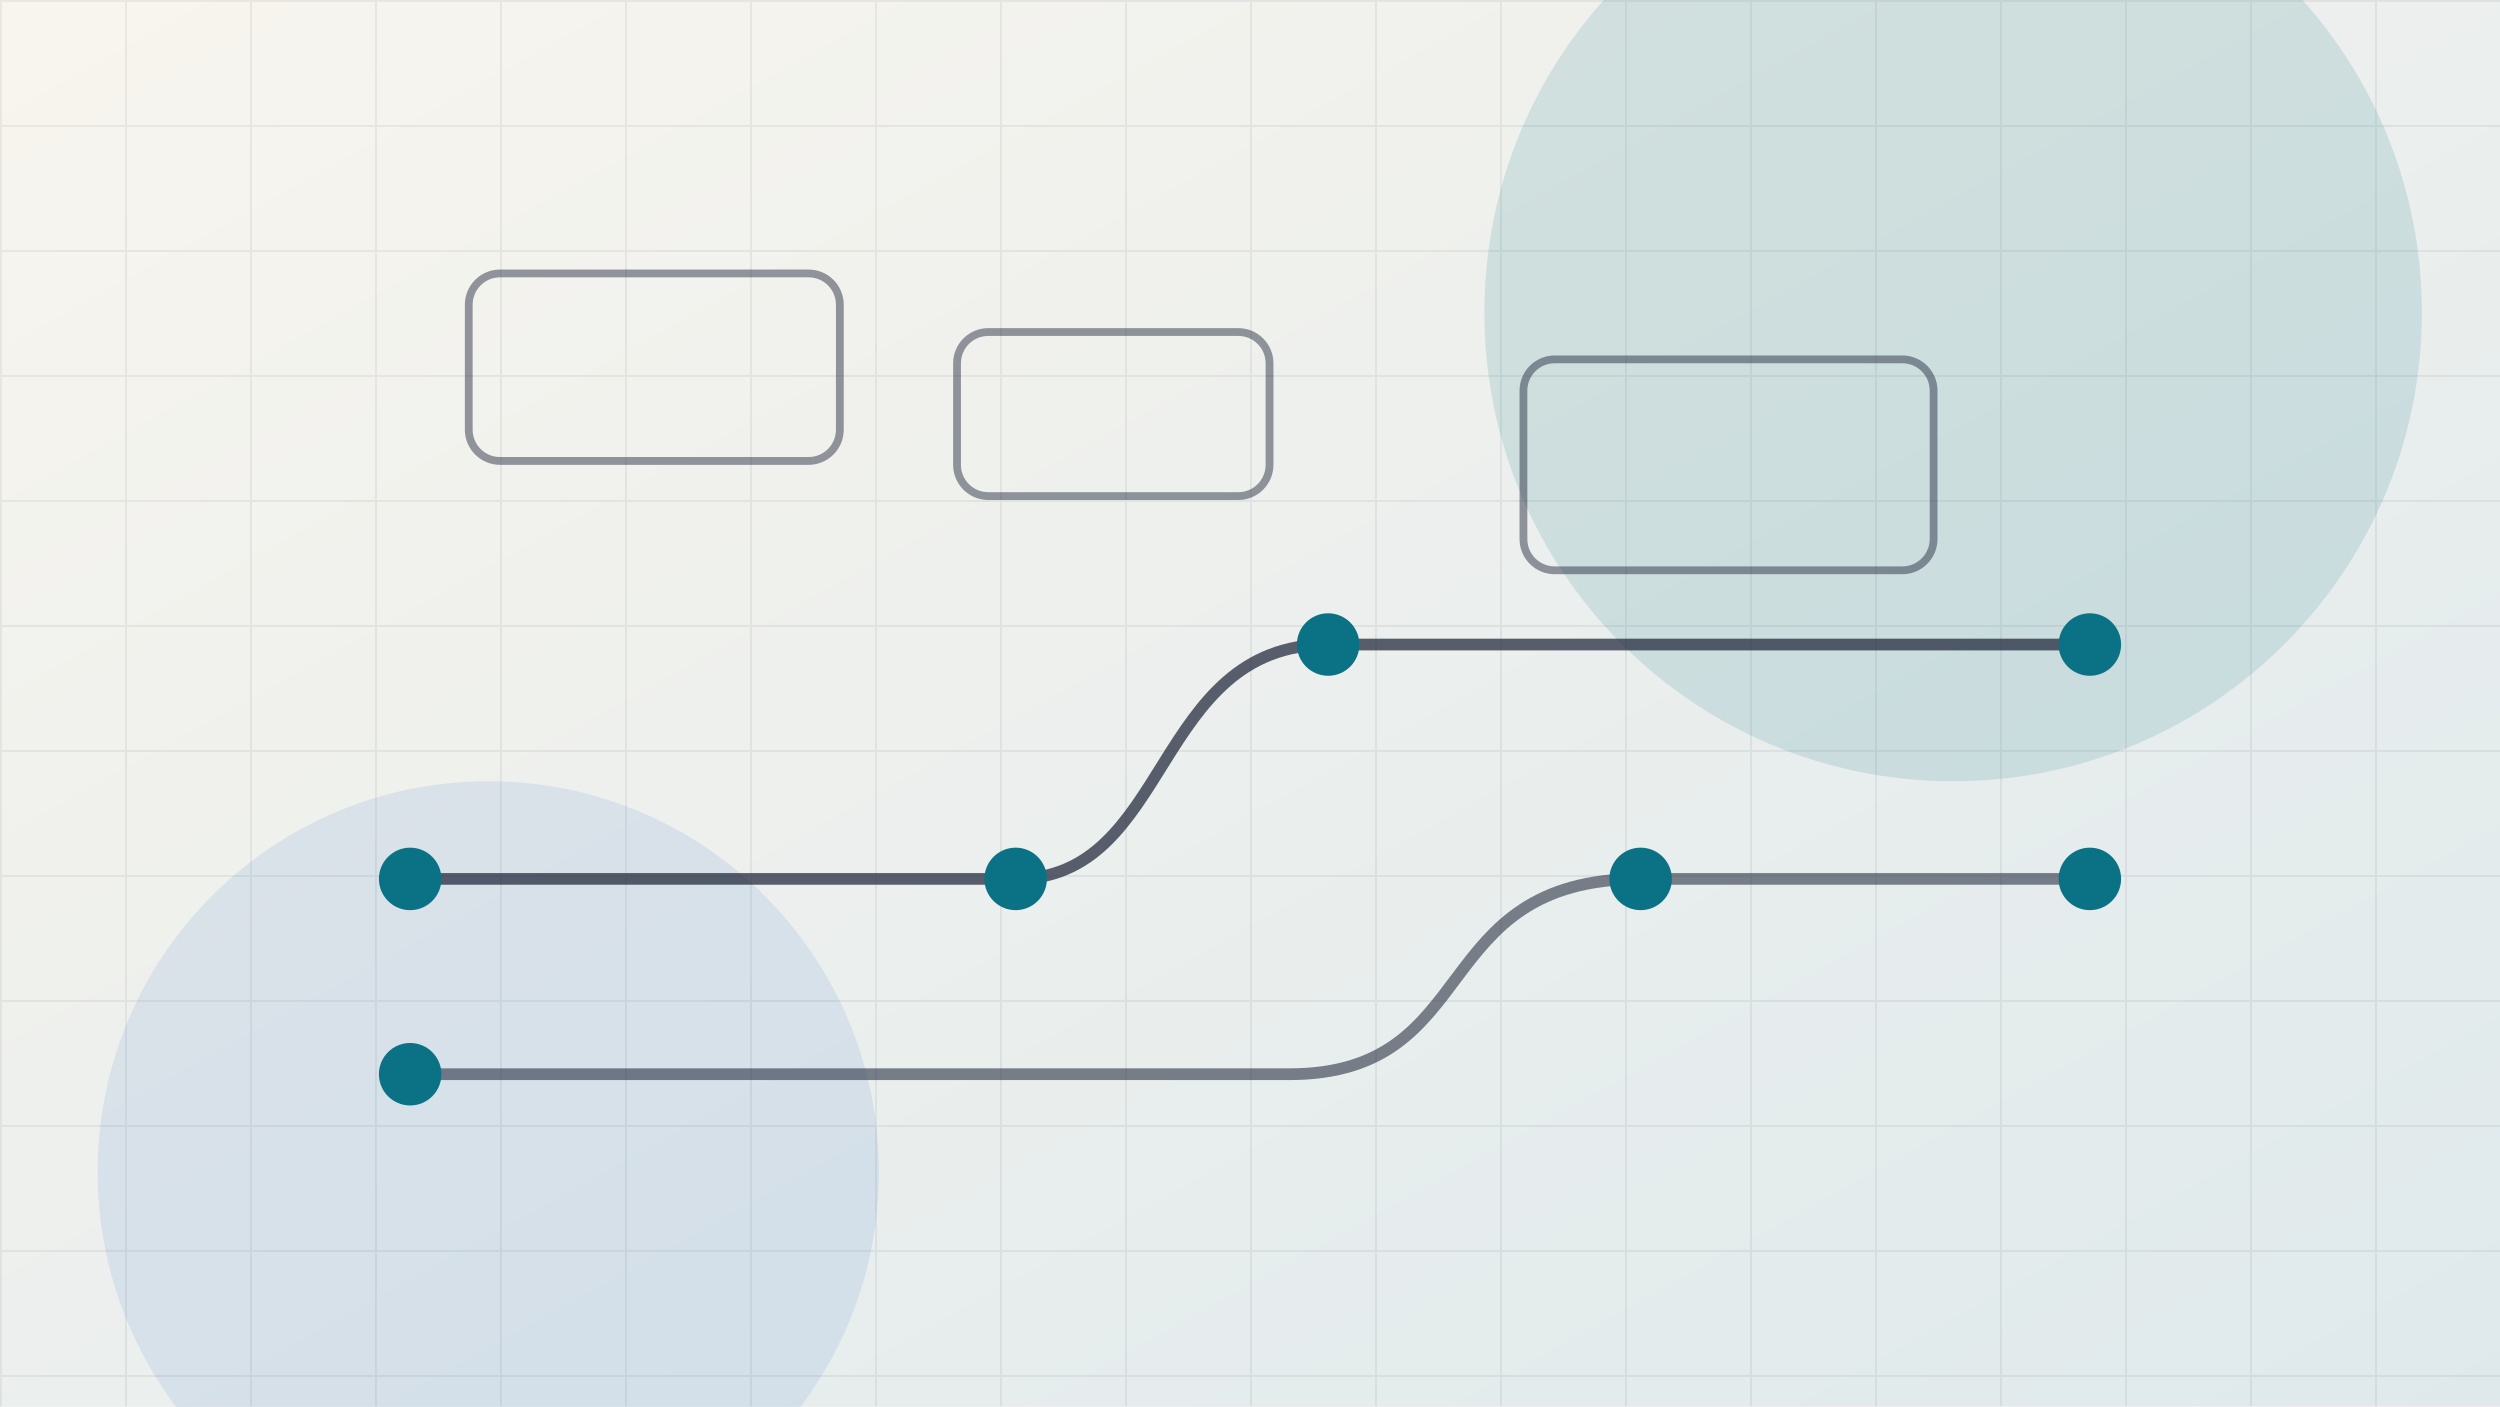
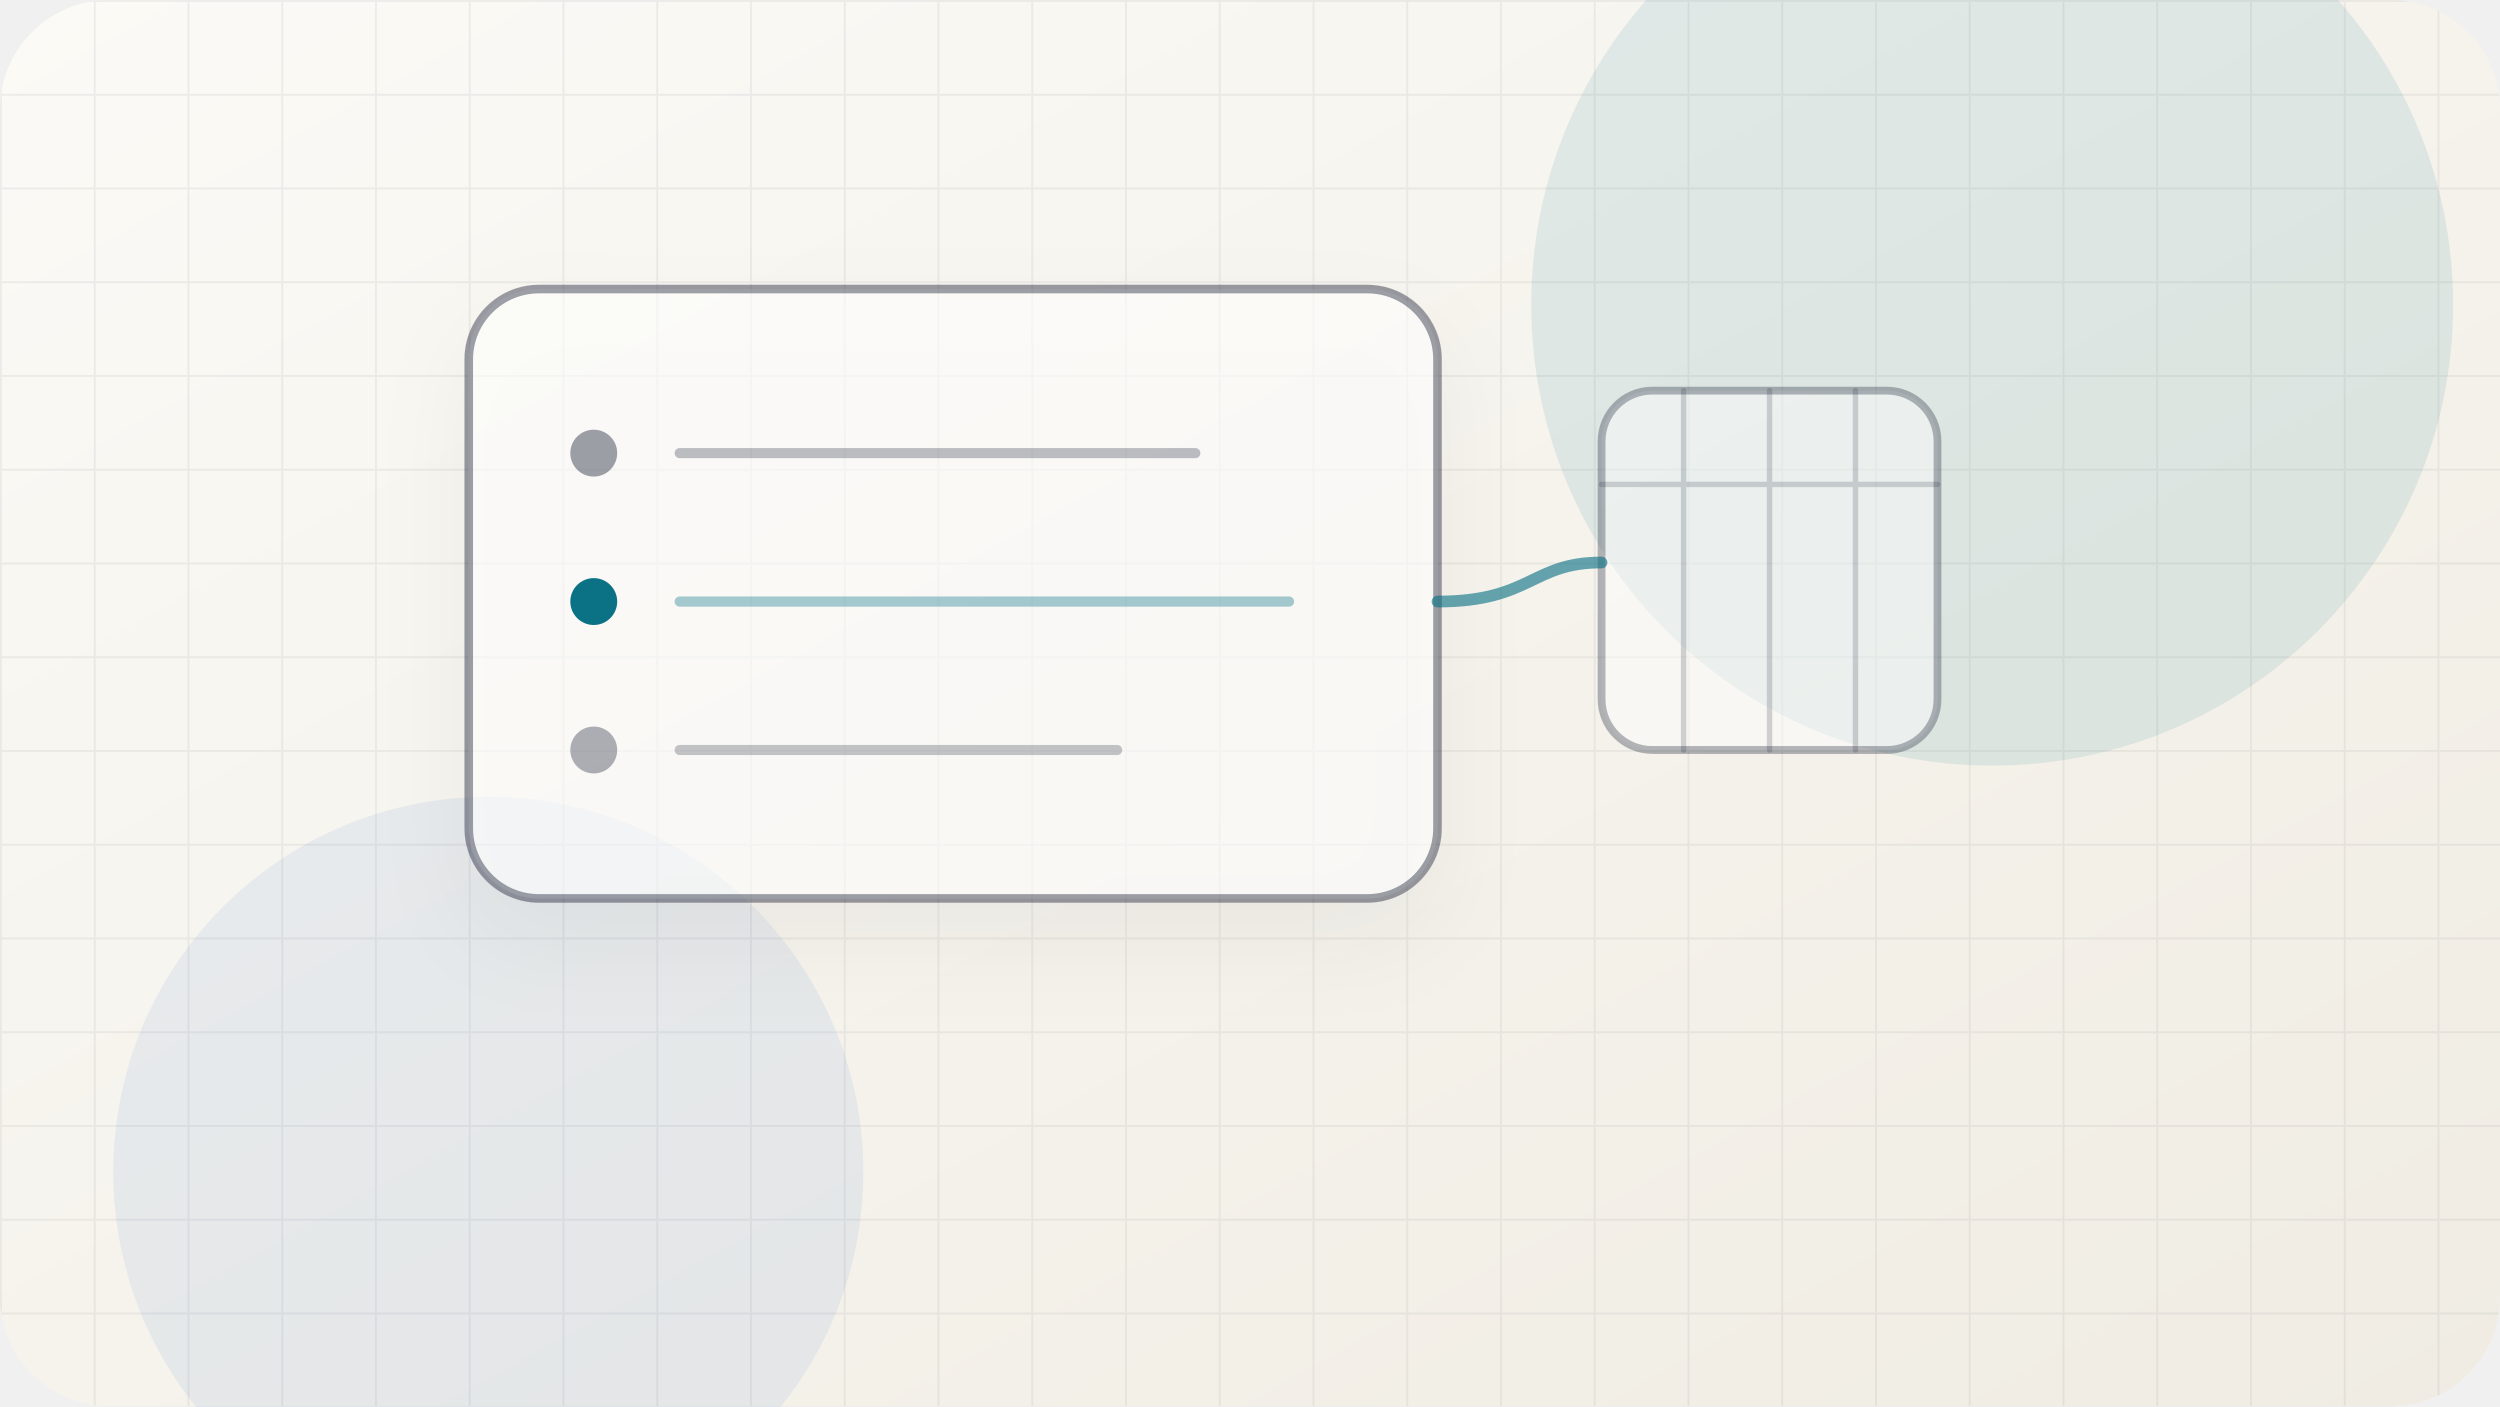
- <svg xmlns="http://www.w3.org/2000/svg" viewBox="0 0 640 360" role="img">
+ <svg xmlns="http://www.w3.org/2000/svg" viewBox="0 0 640 360" role="img" aria-label="Tasks derived from notes">
  <defs>
    <linearGradient id="bg" x1="0" y1="0" x2="1" y2="1">
-       <stop offset="0" stop-color="#f8f5ee" />
-       <stop offset="1" stop-color="#dfe9ec" />
+       <stop offset="0" stop-color="#fbfaf6" />
+       <stop offset="1" stop-color="#f0ece3" />
    </linearGradient>
-     <pattern id="grid" width="32" height="32" patternUnits="userSpaceOnUse">
-       <path d="M32 0H0V32" fill="none" stroke="#182033" stroke-opacity="0.07" stroke-width="1" />
+     <pattern id="grid" width="24" height="24" patternUnits="userSpaceOnUse">
+       <path d="M24 0H0V24" fill="none" stroke="#182033" stroke-opacity="0.055" stroke-width="1" />
    </pattern>
+     <filter id="softShadow" x="-20%" y="-20%" width="140%" height="140%">
+       <feDropShadow dx="0" dy="10" stdDeviation="12" flood-color="#182033" flood-opacity="0.08" />
+     </filter>
  </defs>
-   <rect width="640" height="360" fill="url(#bg)" />
-   <rect width="640" height="360" fill="url(#grid)" />
-   <circle cx="500" cy="80" r="120" fill="#0b7285" opacity="0.14" />
-   <circle cx="125" cy="300" r="100" fill="#1659c5" opacity="0.10" />
-   <path d="M105 225H260C300 225 295 165 340 165H535" fill="none" stroke="#182033" stroke-width="3" opacity=".70" />
-   <path d="M105 275H330C380 275 365 225 420 225H535" fill="none" stroke="#182033" stroke-width="3" opacity=".55" />
-   <circle cx="105" cy="225" r="8" fill="#0b7285" />
-   <circle cx="260" cy="225" r="8" fill="#0b7285" />
-   <circle cx="340" cy="165" r="8" fill="#0b7285" />
-   <circle cx="535" cy="165" r="8" fill="#0b7285" />
-   <circle cx="105" cy="275" r="8" fill="#0b7285" />
-   <circle cx="420" cy="225" r="8" fill="#0b7285" />
-   <circle cx="535" cy="225" r="8" fill="#0b7285" />
-   <rect x="120" y="70" width="95" height="48" rx="8" fill="none" stroke="#182033" stroke-width="2" opacity=".45" />
-   <rect x="245" y="85" width="80" height="42" rx="8" fill="none" stroke="#182033" stroke-width="2" opacity=".45" />
-   <rect x="390" y="92" width="105" height="54" rx="8" fill="none" stroke="#182033" stroke-width="2" opacity=".45" />
+   <rect width="640" height="360" rx="28" fill="url(#bg)" />
+   <rect width="640" height="360" rx="28" fill="url(#grid)" />
+   <circle cx="510" cy="78" r="118" fill="#0b7285" opacity="0.105" />
+   <circle cx="125" cy="300" r="96" fill="#1659c5" opacity="0.075" />
+   <g stroke-linecap="round" stroke-linejoin="round">
+     <rect x="120" y="74" width="248" height="156" rx="18" fill="rgba(255,255,255,.56)" stroke="#182033" stroke-opacity=".42" stroke-width="2.2" filter="url(#softShadow)" />
+     <g>
+       <circle cx="152" cy="116" r="6" fill="#182033" opacity="0.42" />
+       <path d="M174 116H306" fill="none" stroke="#182033" stroke-opacity="0.28" stroke-width="2.6" />
+       <circle cx="152" cy="154" r="6" fill="#0b7285" opacity="1" />
+       <path d="M174 154H330" fill="none" stroke="#0b7285" stroke-opacity="0.36" stroke-width="2.6" />
+       <circle cx="152" cy="192" r="6" fill="#182033" opacity="0.35" />
+       <path d="M174 192H286" fill="none" stroke="#182033" stroke-opacity="0.25" stroke-width="2.6" />
+     </g>
+     <rect x="410" y="100" width="86" height="92" rx="13" fill="#fff" fill-opacity=".42" stroke="#182033" stroke-opacity=".32" stroke-width="2" />
+     <path d="M410 124h86M431 100v92M453 100v92M475 100v92" stroke="#182033" stroke-opacity=".18" stroke-width="1.4" />
+     <path d="M368 154C392 154 392 144 410 144" stroke="#0b7285" stroke-opacity=".62" stroke-width="3" fill="none" />
+   </g>
</svg>
